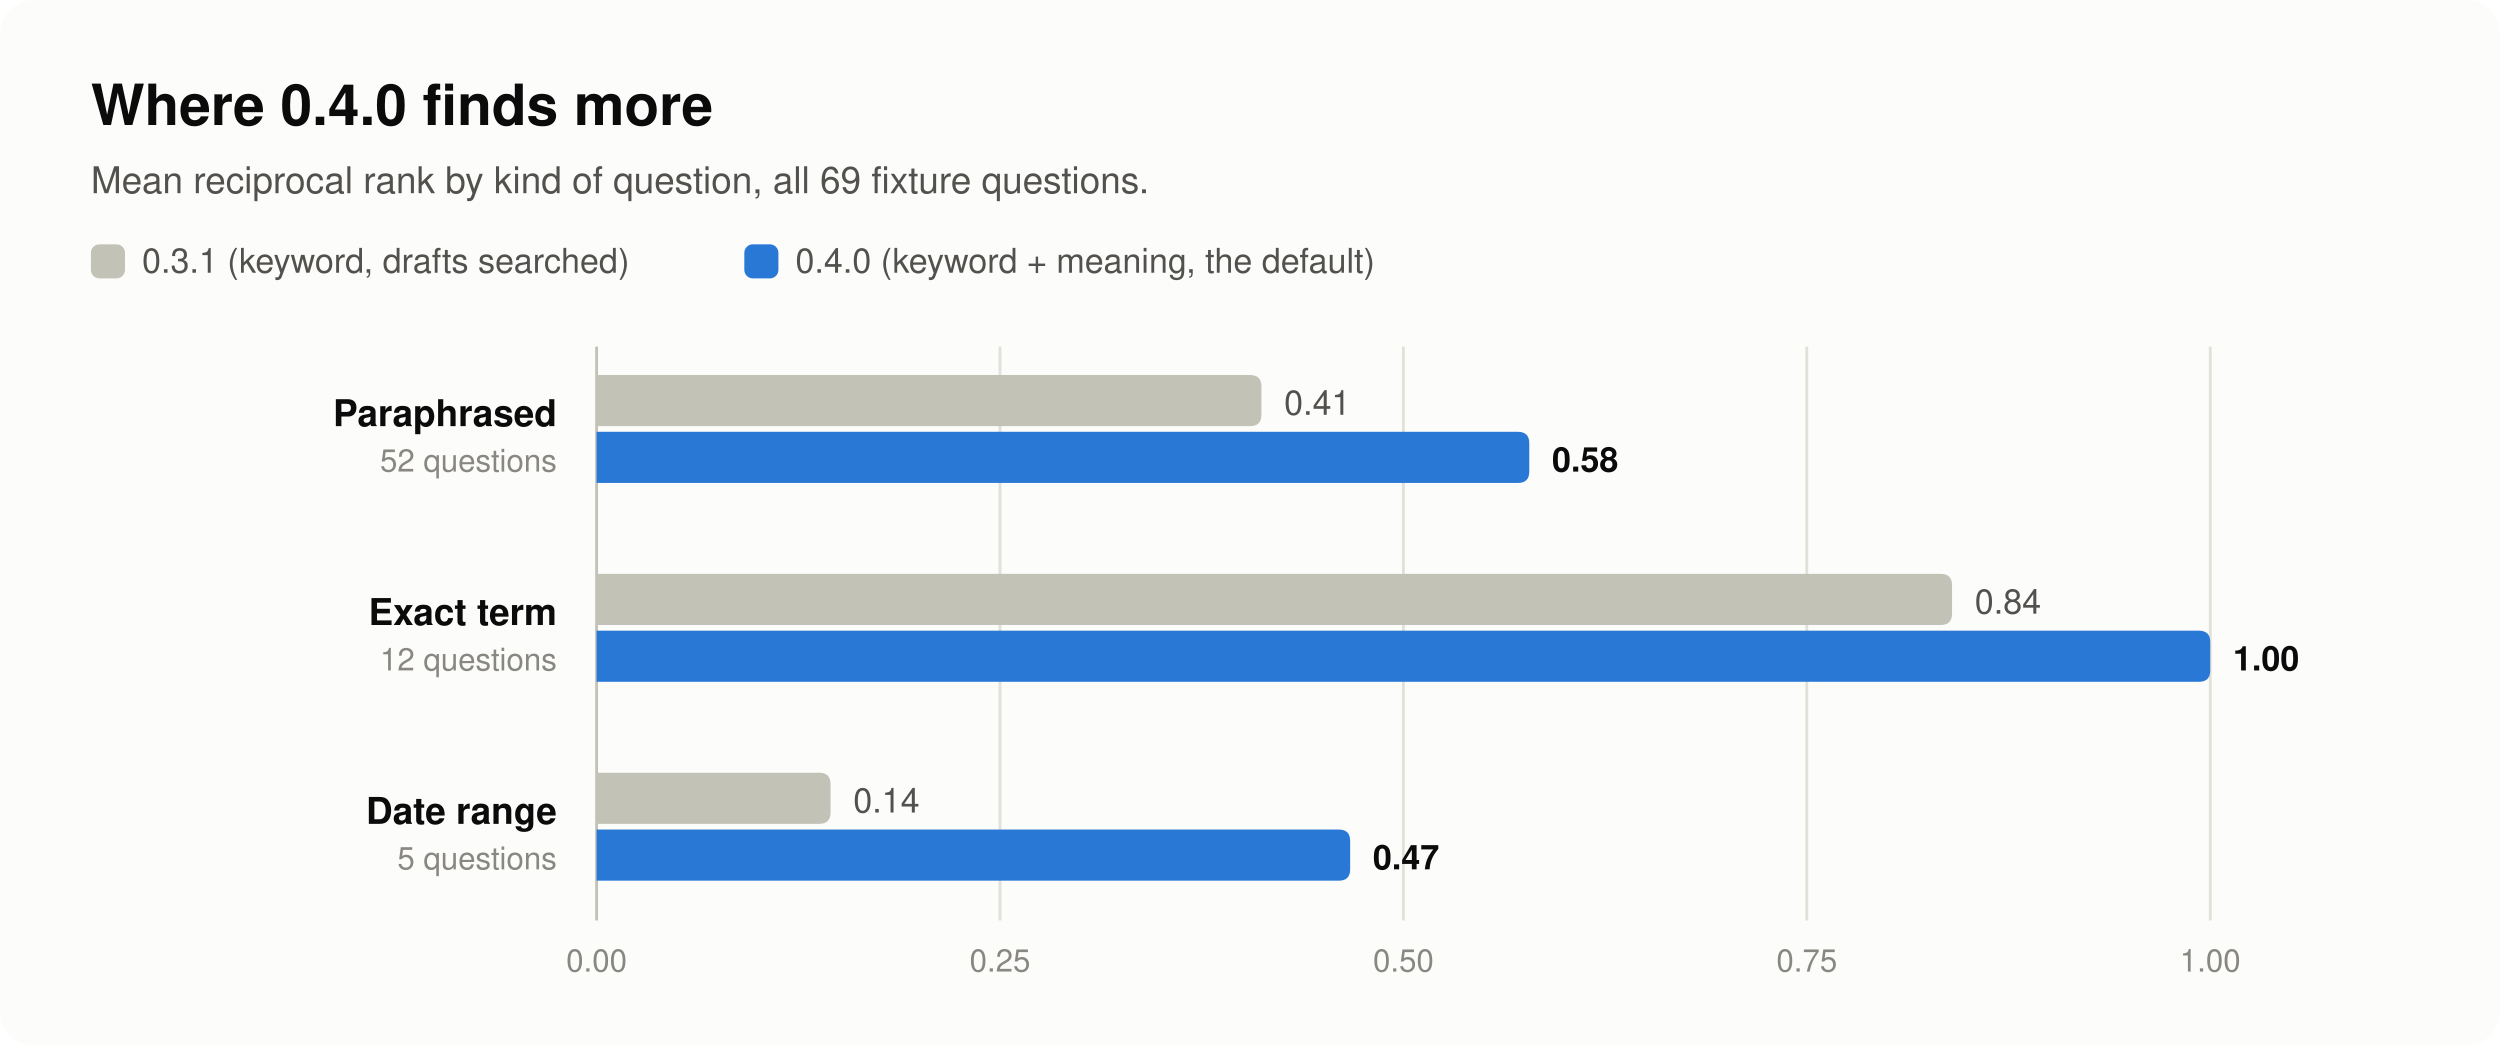
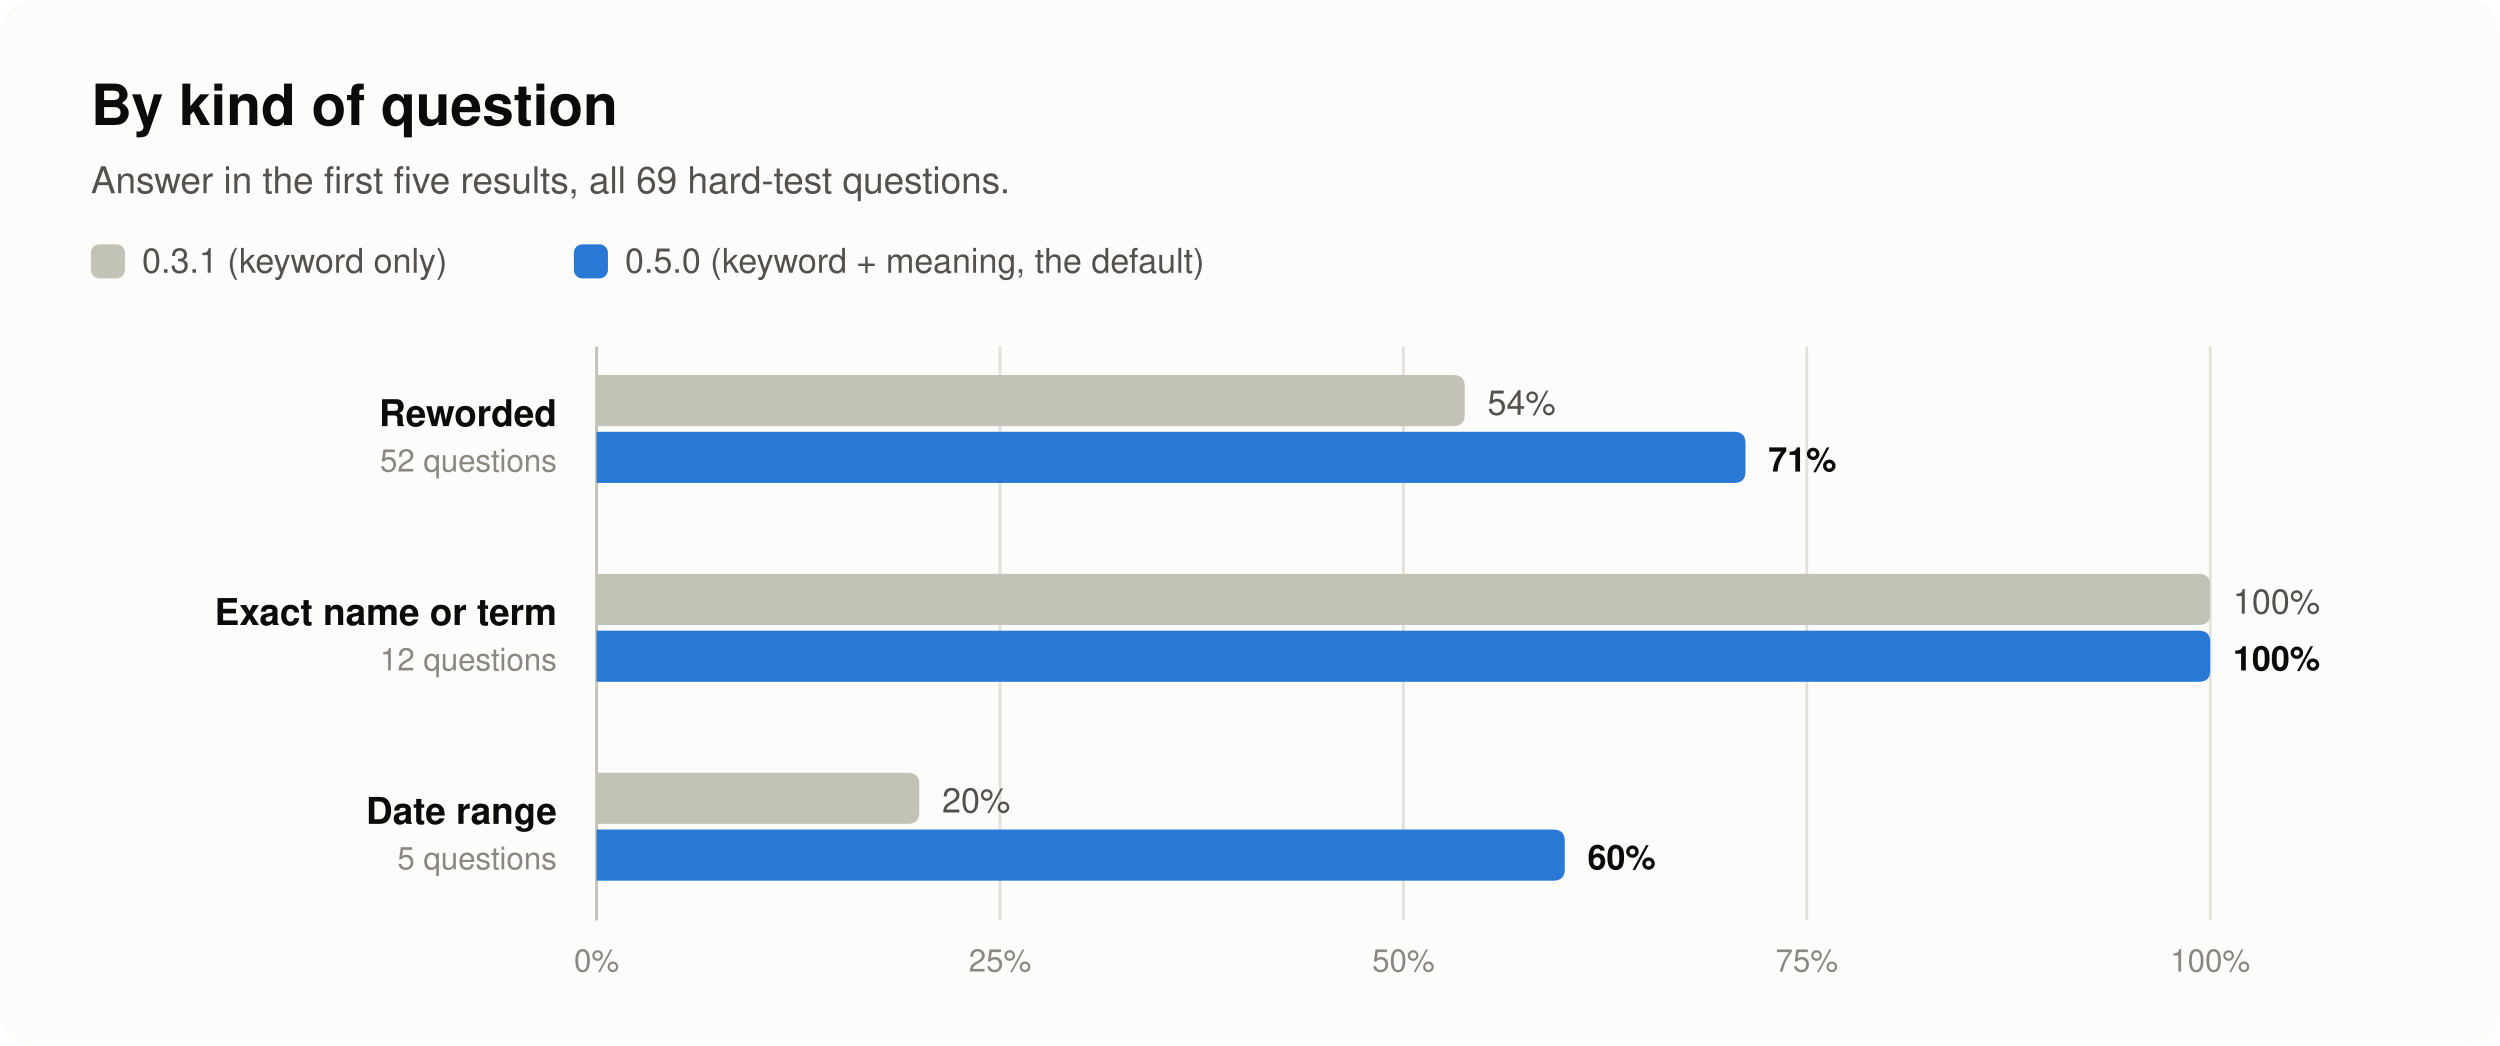
- <svg xmlns="http://www.w3.org/2000/svg" width="880" height="368" viewBox="0 0 880 368" role="img" aria-label="Grouped bar chart: 0.4.0 scores higher than 0.3.1 on paraphrased questions, exact terms and date ranges" font-family="system-ui, -apple-system, &quot;Segoe UI&quot;, Helvetica, Arial, sans-serif">
+ <svg xmlns="http://www.w3.org/2000/svg" width="880" height="368" viewBox="0 0 880 368" role="img" aria-label="Grouped bar chart, answer in the first five results: reworded questions 54% in 0.3.1 and 71% now, exact names 100% and 100%, date ranges 20% and 60%" font-family="system-ui, -apple-system, &quot;Segoe UI&quot;, Helvetica, Arial, sans-serif">
  <rect width="880" height="368" rx="12" fill="#fcfcfb" />
-   <text x="32" y="44" font-size="20" font-weight="700" fill="#0b0b0b" text-anchor="start">Where 0.4.0 finds more</text>
-   <text x="32" y="68" font-size="13" font-weight="400" fill="#52514e" text-anchor="start">Mean reciprocal rank by kind of question, all 69 fixture questions.</text>
+   <text x="32" y="44" font-size="20" font-weight="700" fill="#0b0b0b" text-anchor="start">By kind of question</text>
+   <text x="32" y="68" font-size="13" font-weight="400" fill="#52514e" text-anchor="start">Answer in the first five results, all 69 hard-test questions.</text>
  <rect x="32" y="86" width="12" height="12" rx="3" fill="#c3c2b7" />
-   <text x="50" y="96" font-size="12" font-weight="400" fill="#52514e" text-anchor="start">0.3.1 (keyword, drafts searched)</text>
-   <rect x="262" y="86" width="12" height="12" rx="3" fill="#2a78d6" />
-   <text x="280" y="96" font-size="12" font-weight="400" fill="#52514e" text-anchor="start">0.4.0 (keyword + meaning, the default)</text>
+   <text x="50" y="96" font-size="12" font-weight="400" fill="#52514e" text-anchor="start">0.3.1 (keyword only)</text>
+   <rect x="202" y="86" width="12" height="12" rx="3" fill="#2a78d6" />
+   <text x="220" y="96" font-size="12" font-weight="400" fill="#52514e" text-anchor="start">0.5.0 (keyword + meaning, the default)</text>
  <line x1="210" y1="122" x2="210" y2="324" stroke="#c3c2b7" stroke-width="1" />
-   <text x="210" y="342" font-size="11" font-weight="400" fill="#898781" text-anchor="middle">0.00</text>
+   <text x="210" y="342" font-size="11" font-weight="400" fill="#898781" text-anchor="middle">0%</text>
  <line x1="352" y1="122" x2="352" y2="324" stroke="#e1e0d9" stroke-width="1" />
-   <text x="352" y="342" font-size="11" font-weight="400" fill="#898781" text-anchor="middle">0.25</text>
+   <text x="352" y="342" font-size="11" font-weight="400" fill="#898781" text-anchor="middle">25%</text>
  <line x1="494" y1="122" x2="494" y2="324" stroke="#e1e0d9" stroke-width="1" />
-   <text x="494" y="342" font-size="11" font-weight="400" fill="#898781" text-anchor="middle">0.50</text>
+   <text x="494" y="342" font-size="11" font-weight="400" fill="#898781" text-anchor="middle">50%</text>
  <line x1="636" y1="122" x2="636" y2="324" stroke="#e1e0d9" stroke-width="1" />
-   <text x="636" y="342" font-size="11" font-weight="400" fill="#898781" text-anchor="middle">0.75</text>
+   <text x="636" y="342" font-size="11" font-weight="400" fill="#898781" text-anchor="middle">75%</text>
  <line x1="778" y1="122" x2="778" y2="324" stroke="#e1e0d9" stroke-width="1" />
-   <text x="778" y="342" font-size="11" font-weight="400" fill="#898781" text-anchor="middle">1.00</text>
-   <text x="196" y="150" font-size="13" font-weight="600" fill="#0b0b0b" text-anchor="end">Paraphrased</text>
+   <text x="778" y="342" font-size="11" font-weight="400" fill="#898781" text-anchor="middle">100%</text>
+   <text x="196" y="150" font-size="13" font-weight="600" fill="#0b0b0b" text-anchor="end">Reworded</text>
  <text x="196" y="166" font-size="11" font-weight="400" fill="#898781" text-anchor="end">52 questions</text>
-   <path d="M210,132 H440.016 Q444.016,132 444.016,136 V146 Q444.016,150 440.016,150 H210 Z" fill="#c3c2b7" />
-   <path d="M210,152 H534.304 Q538.304,152 538.304,156 V166 Q538.304,170 534.304,170 H210 Z" fill="#2a78d6" />
-   <text x="452.016" y="146" font-size="12" font-weight="400" fill="#52514e" text-anchor="start">0.41</text>
-   <text x="546.304" y="166" font-size="12" font-weight="700" fill="#0b0b0b" text-anchor="start">0.58</text>
-   <text x="196" y="220" font-size="13" font-weight="600" fill="#0b0b0b" text-anchor="end">Exact term</text>
+   <path d="M210,132 H511.584 Q515.584,132 515.584,136 V146 Q515.584,150 511.584,150 H210 Z" fill="#c3c2b7" />
+   <path d="M210,152 H610.416 Q614.416,152 614.416,156 V166 Q614.416,170 610.416,170 H210 Z" fill="#2a78d6" />
+   <text x="523.584" y="146" font-size="12" font-weight="400" fill="#52514e" text-anchor="start">54%</text>
+   <text x="622.416" y="166" font-size="12" font-weight="700" fill="#0b0b0b" text-anchor="start">71%</text>
+   <text x="196" y="220" font-size="13" font-weight="600" fill="#0b0b0b" text-anchor="end">Exact name or term</text>
  <text x="196" y="236" font-size="11" font-weight="400" fill="#898781" text-anchor="end">12 questions</text>
-   <path d="M210,202 H683.12 Q687.12,202 687.12,206 V216 Q687.12,220 683.12,220 H210 Z" fill="#c3c2b7" />
+   <path d="M210,202 H774 Q778,202 778,206 V216 Q778,220 774,220 H210 Z" fill="#c3c2b7" />
  <path d="M210,222 H774 Q778,222 778,226 V236 Q778,240 774,240 H210 Z" fill="#2a78d6" />
-   <text x="695.12" y="216" font-size="12" font-weight="400" fill="#52514e" text-anchor="start">0.84</text>
-   <text x="786" y="236" font-size="12" font-weight="700" fill="#0b0b0b" text-anchor="start">1.00</text>
+   <text x="786" y="216" font-size="12" font-weight="400" fill="#52514e" text-anchor="start">100%</text>
+   <text x="786" y="236" font-size="12" font-weight="700" fill="#0b0b0b" text-anchor="start">100%</text>
  <text x="196" y="290" font-size="13" font-weight="600" fill="#0b0b0b" text-anchor="end">Date range</text>
  <text x="196" y="306" font-size="11" font-weight="400" fill="#898781" text-anchor="end">5 questions</text>
-   <path d="M210,272 H288.36 Q292.36,272 292.36,276 V286 Q292.36,290 288.36,290 H210 Z" fill="#c3c2b7" />
-   <path d="M210,292 H471.256 Q475.256,292 475.256,296 V306 Q475.256,310 471.256,310 H210 Z" fill="#2a78d6" />
-   <text x="300.36" y="286" font-size="12" font-weight="400" fill="#52514e" text-anchor="start">0.14</text>
-   <text x="483.256" y="306" font-size="12" font-weight="700" fill="#0b0b0b" text-anchor="start">0.47</text>
+   <path d="M210,272 H319.6 Q323.6,272 323.6,276 V286 Q323.6,290 319.6,290 H210 Z" fill="#c3c2b7" />
+   <path d="M210,292 H546.8 Q550.8,292 550.8,296 V306 Q550.8,310 546.8,310 H210 Z" fill="#2a78d6" />
+   <text x="331.6" y="286" font-size="12" font-weight="400" fill="#52514e" text-anchor="start">20%</text>
+   <text x="558.8" y="306" font-size="12" font-weight="700" fill="#0b0b0b" text-anchor="start">60%</text>
</svg>
